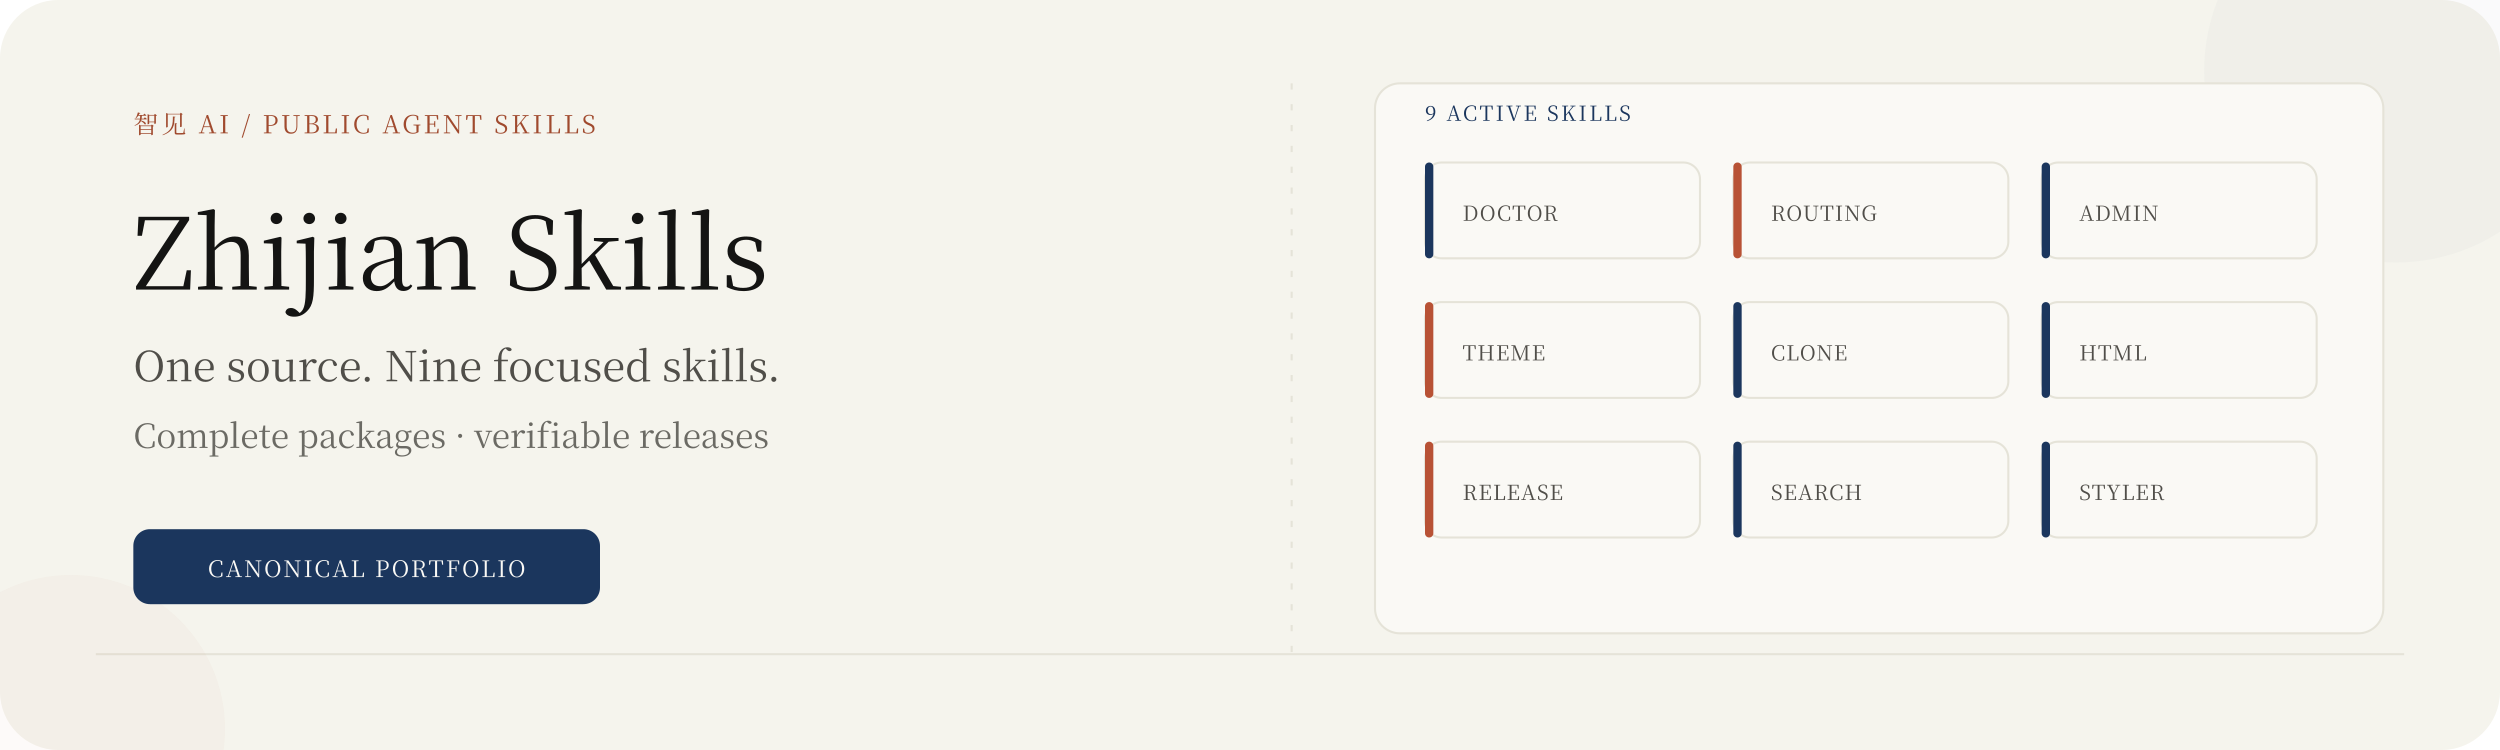
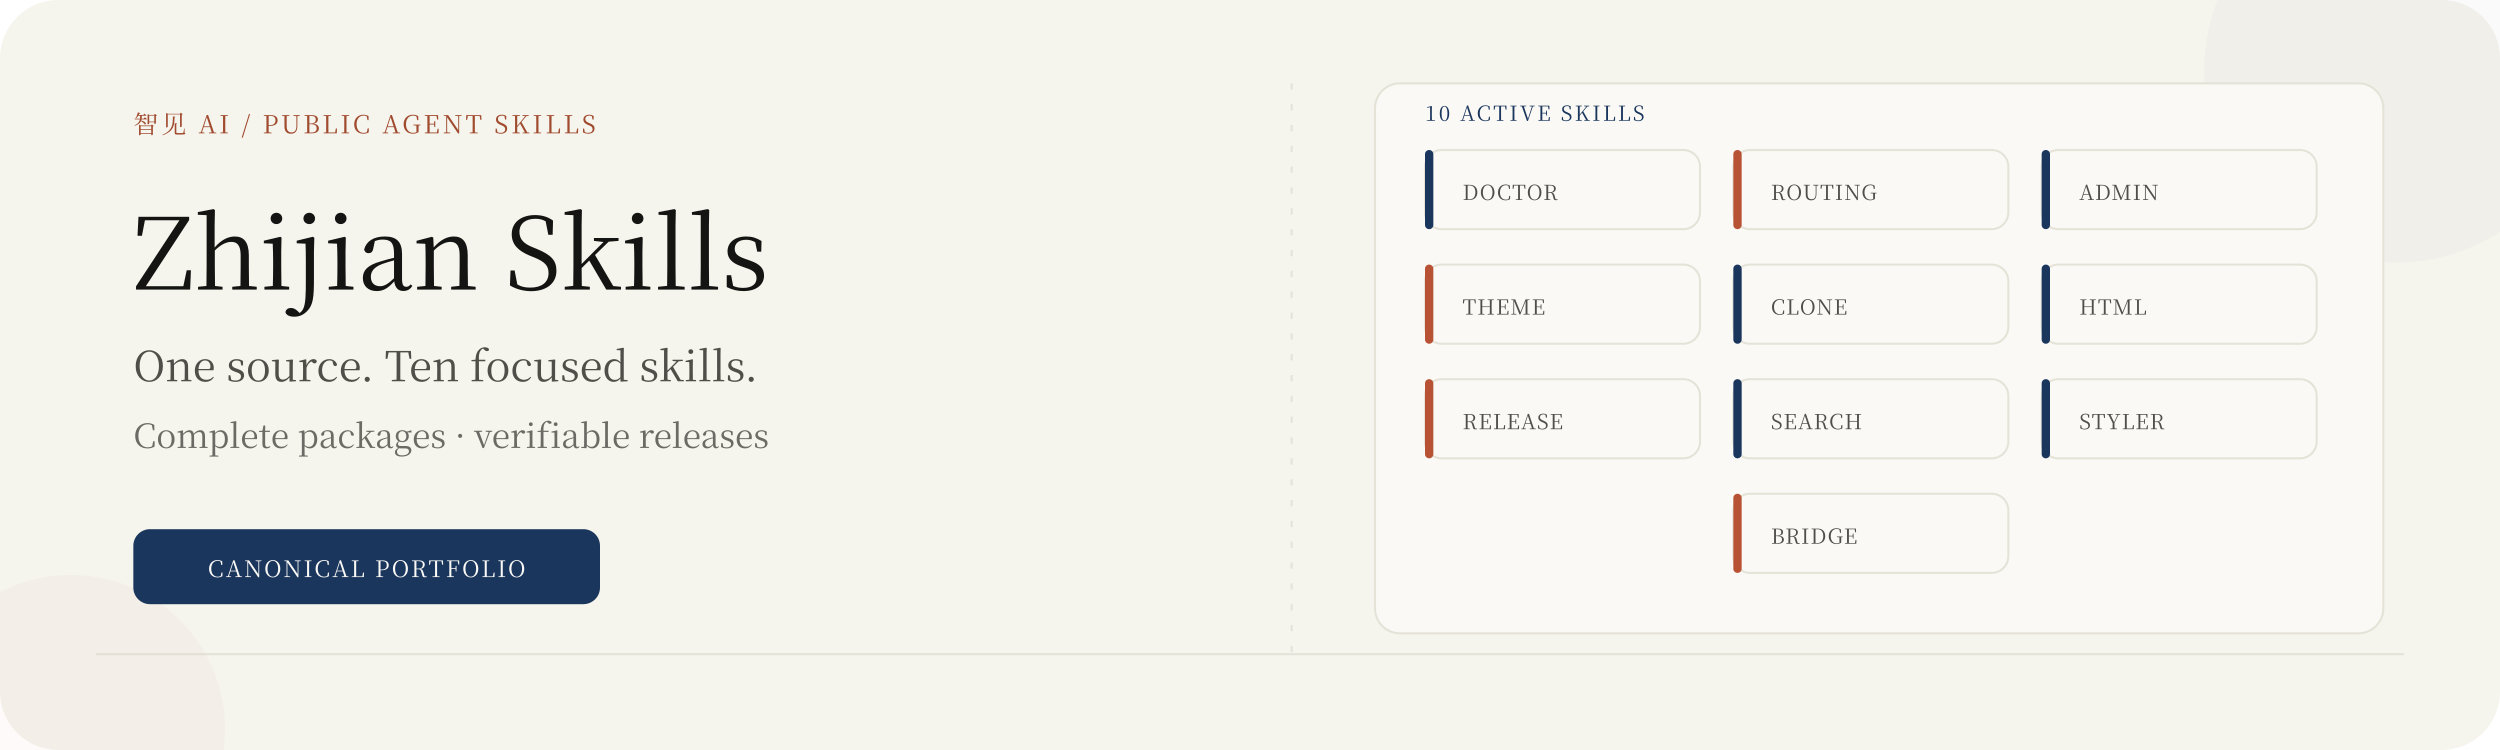
<svg xmlns="http://www.w3.org/2000/svg" viewBox="0 0 1200 360" role="img" aria-labelledby="title desc">
  <rect width="1200" height="360" rx="28" fill="#F5F4ED" />
  <path d="M46 314 H1154" stroke="#E5E3D8" stroke-width="1" />
  <path d="M620 40 V320" stroke="#E5E3D8" stroke-width="1" stroke-dasharray="3 7" />
  <circle cx="1150" cy="34" r="92" fill="#1B365D" opacity="0.025" />
  <circle cx="34" cy="350" r="74" fill="#B85235" opacity="0.035" />
  <text x="64" y="64" fill="#A04A2E" font-family="'Source Han Serif SC VF','Source Han Serif SC','Noto Serif CJK SC','Songti SC',STSong,SimSun,Georgia,serif" font-size="12" font-weight="500" letter-spacing="1.4">智见 AI  /  PUBLIC AGENT SKILLS</text>
  <text x="64" y="139" fill="#141413" font-family="'Source Han Serif SC VF','Source Han Serif SC','Noto Serif CJK SC','Songti SC',STSong,SimSun,Georgia,serif" font-size="48" font-weight="500">Zhijian Skills</text>
-   <text x="64" y="183" fill="#504E49" font-family="'Source Han Serif SC VF','Source Han Serif SC','Noto Serif CJK SC','Songti SC',STSong,SimSun,Georgia,serif" font-size="20" font-weight="400">One source. Nine focused skills.</text>
+   <text x="64" y="183" fill="#504E49" font-family="'Source Han Serif SC VF','Source Han Serif SC','Noto Serif CJK SC','Songti SC',STSong,SimSun,Georgia,serif" font-size="20" font-weight="400">One source. Ten focused skills.</text>
  <text x="64" y="215" fill="#6B6A64" font-family="'Source Han Serif SC VF','Source Han Serif SC','Noto Serif CJK SC','Songti SC',STSong,SimSun,Georgia,serif" font-size="16" font-weight="400">Complete packages · verifiable releases</text>
  <rect x="64" y="254" width="224" height="36" rx="8" fill="#1B365D" stroke="none" stroke-width="1" />
  <text x="176" y="277" fill="#FAF9F5" font-family="'Source Han Serif SC VF','Source Han Serif SC','Noto Serif CJK SC','Songti SC',STSong,SimSun,Georgia,serif" font-size="11" font-weight="500" text-anchor="middle" letter-spacing="1">CANONICAL PORTFOLIO</text>
  <rect x="660" y="40" width="484" height="264" rx="12" fill="#FAF9F5" stroke="#E5E3D8" stroke-width="1" />
-   <text x="684" y="58" fill="#1B365D" font-family="'Source Han Serif SC VF','Source Han Serif SC','Noto Serif CJK SC','Songti SC',STSong,SimSun,Georgia,serif" font-size="10" font-weight="500" letter-spacing="1.1">9 ACTIVE SKILLS</text>
-   <rect x="684" y="78" width="132" height="46" rx="8" fill="#FAF9F5" stroke="#E5E3D8" stroke-width="1" />
-   <rect x="684" y="78" width="4" height="46" rx="2" fill="#1B365D" stroke="none" stroke-width="1" />
-   <text x="702" y="106" fill="#504E49" font-family="'Source Han Serif SC VF','Source Han Serif SC','Noto Serif CJK SC','Songti SC',STSong,SimSun,Georgia,serif" font-size="10" font-weight="500" letter-spacing=".45">DOCTOR</text>
-   <rect x="832" y="78" width="132" height="46" rx="8" fill="#FAF9F5" stroke="#E5E3D8" stroke-width="1" />
-   <rect x="832" y="78" width="4" height="46" rx="2" fill="#B85235" stroke="none" stroke-width="1" />
-   <text x="850" y="106" fill="#504E49" font-family="'Source Han Serif SC VF','Source Han Serif SC','Noto Serif CJK SC','Songti SC',STSong,SimSun,Georgia,serif" font-size="10" font-weight="500" letter-spacing=".45">ROUTING</text>
-   <rect x="980" y="78" width="132" height="46" rx="8" fill="#FAF9F5" stroke="#E5E3D8" stroke-width="1" />
-   <rect x="980" y="78" width="4" height="46" rx="2" fill="#1B365D" stroke="none" stroke-width="1" />
-   <text x="998" y="106" fill="#504E49" font-family="'Source Han Serif SC VF','Source Han Serif SC','Noto Serif CJK SC','Songti SC',STSong,SimSun,Georgia,serif" font-size="10" font-weight="500" letter-spacing=".45">ADMIN</text>
-   <rect x="684" y="145" width="132" height="46" rx="8" fill="#FAF9F5" stroke="#E5E3D8" stroke-width="1" />
-   <rect x="684" y="145" width="4" height="46" rx="2" fill="#B85235" stroke="none" stroke-width="1" />
-   <text x="702" y="173" fill="#504E49" font-family="'Source Han Serif SC VF','Source Han Serif SC','Noto Serif CJK SC','Songti SC',STSong,SimSun,Georgia,serif" font-size="10" font-weight="500" letter-spacing=".45">THEME</text>
-   <rect x="832" y="145" width="132" height="46" rx="8" fill="#FAF9F5" stroke="#E5E3D8" stroke-width="1" />
-   <rect x="832" y="145" width="4" height="46" rx="2" fill="#1B365D" stroke="none" stroke-width="1" />
-   <text x="850" y="173" fill="#504E49" font-family="'Source Han Serif SC VF','Source Han Serif SC','Noto Serif CJK SC','Songti SC',STSong,SimSun,Georgia,serif" font-size="10" font-weight="500" letter-spacing=".45">CLONE</text>
-   <rect x="980" y="145" width="132" height="46" rx="8" fill="#FAF9F5" stroke="#E5E3D8" stroke-width="1" />
-   <rect x="980" y="145" width="4" height="46" rx="2" fill="#1B365D" stroke="none" stroke-width="1" />
-   <text x="998" y="173" fill="#504E49" font-family="'Source Han Serif SC VF','Source Han Serif SC','Noto Serif CJK SC','Songti SC',STSong,SimSun,Georgia,serif" font-size="10" font-weight="500" letter-spacing=".45">HTML</text>
-   <rect x="684" y="212" width="132" height="46" rx="8" fill="#FAF9F5" stroke="#E5E3D8" stroke-width="1" />
-   <rect x="684" y="212" width="4" height="46" rx="2" fill="#B85235" stroke="none" stroke-width="1" />
-   <text x="702" y="240" fill="#504E49" font-family="'Source Han Serif SC VF','Source Han Serif SC','Noto Serif CJK SC','Songti SC',STSong,SimSun,Georgia,serif" font-size="10" font-weight="500" letter-spacing=".45">RELEASE</text>
-   <rect x="832" y="212" width="132" height="46" rx="8" fill="#FAF9F5" stroke="#E5E3D8" stroke-width="1" />
-   <rect x="832" y="212" width="4" height="46" rx="2" fill="#1B365D" stroke="none" stroke-width="1" />
-   <text x="850" y="240" fill="#504E49" font-family="'Source Han Serif SC VF','Source Han Serif SC','Noto Serif CJK SC','Songti SC',STSong,SimSun,Georgia,serif" font-size="10" font-weight="500" letter-spacing=".45">SEARCH</text>
-   <rect x="980" y="212" width="132" height="46" rx="8" fill="#FAF9F5" stroke="#E5E3D8" stroke-width="1" />
-   <rect x="980" y="212" width="4" height="46" rx="2" fill="#1B365D" stroke="none" stroke-width="1" />
-   <text x="998" y="240" fill="#504E49" font-family="'Source Han Serif SC VF','Source Han Serif SC','Noto Serif CJK SC','Songti SC',STSong,SimSun,Georgia,serif" font-size="10" font-weight="500" letter-spacing=".45">STYLER</text>
+   <text x="684" y="58" fill="#1B365D" font-family="'Source Han Serif SC VF','Source Han Serif SC','Noto Serif CJK SC','Songti SC',STSong,SimSun,Georgia,serif" font-size="10" font-weight="500" letter-spacing="1.1">10 ACTIVE SKILLS</text>
+   <rect x="684" y="72" width="132" height="38" rx="8" fill="#FAF9F5" stroke="#E5E3D8" stroke-width="1" />
+   <rect x="684" y="72" width="4" height="38" rx="2" fill="#1B365D" stroke="none" stroke-width="1" />
+   <text x="702" y="96" fill="#504E49" font-family="'Source Han Serif SC VF','Source Han Serif SC','Noto Serif CJK SC','Songti SC',STSong,SimSun,Georgia,serif" font-size="10" font-weight="500" letter-spacing=".45">DOCTOR</text>
+   <rect x="832" y="72" width="132" height="38" rx="8" fill="#FAF9F5" stroke="#E5E3D8" stroke-width="1" />
+   <rect x="832" y="72" width="4" height="38" rx="2" fill="#B85235" stroke="none" stroke-width="1" />
+   <text x="850" y="96" fill="#504E49" font-family="'Source Han Serif SC VF','Source Han Serif SC','Noto Serif CJK SC','Songti SC',STSong,SimSun,Georgia,serif" font-size="10" font-weight="500" letter-spacing=".45">ROUTING</text>
+   <rect x="980" y="72" width="132" height="38" rx="8" fill="#FAF9F5" stroke="#E5E3D8" stroke-width="1" />
+   <rect x="980" y="72" width="4" height="38" rx="2" fill="#1B365D" stroke="none" stroke-width="1" />
+   <text x="998" y="96" fill="#504E49" font-family="'Source Han Serif SC VF','Source Han Serif SC','Noto Serif CJK SC','Songti SC',STSong,SimSun,Georgia,serif" font-size="10" font-weight="500" letter-spacing=".45">ADMIN</text>
+   <rect x="684" y="127" width="132" height="38" rx="8" fill="#FAF9F5" stroke="#E5E3D8" stroke-width="1" />
+   <rect x="684" y="127" width="4" height="38" rx="2" fill="#B85235" stroke="none" stroke-width="1" />
+   <text x="702" y="151" fill="#504E49" font-family="'Source Han Serif SC VF','Source Han Serif SC','Noto Serif CJK SC','Songti SC',STSong,SimSun,Georgia,serif" font-size="10" font-weight="500" letter-spacing=".45">THEME</text>
+   <rect x="832" y="127" width="132" height="38" rx="8" fill="#FAF9F5" stroke="#E5E3D8" stroke-width="1" />
+   <rect x="832" y="127" width="4" height="38" rx="2" fill="#1B365D" stroke="none" stroke-width="1" />
+   <text x="850" y="151" fill="#504E49" font-family="'Source Han Serif SC VF','Source Han Serif SC','Noto Serif CJK SC','Songti SC',STSong,SimSun,Georgia,serif" font-size="10" font-weight="500" letter-spacing=".45">CLONE</text>
+   <rect x="980" y="127" width="132" height="38" rx="8" fill="#FAF9F5" stroke="#E5E3D8" stroke-width="1" />
+   <rect x="980" y="127" width="4" height="38" rx="2" fill="#1B365D" stroke="none" stroke-width="1" />
+   <text x="998" y="151" fill="#504E49" font-family="'Source Han Serif SC VF','Source Han Serif SC','Noto Serif CJK SC','Songti SC',STSong,SimSun,Georgia,serif" font-size="10" font-weight="500" letter-spacing=".45">HTML</text>
+   <rect x="684" y="182" width="132" height="38" rx="8" fill="#FAF9F5" stroke="#E5E3D8" stroke-width="1" />
+   <rect x="684" y="182" width="4" height="38" rx="2" fill="#B85235" stroke="none" stroke-width="1" />
+   <text x="702" y="206" fill="#504E49" font-family="'Source Han Serif SC VF','Source Han Serif SC','Noto Serif CJK SC','Songti SC',STSong,SimSun,Georgia,serif" font-size="10" font-weight="500" letter-spacing=".45">RELEASE</text>
+   <rect x="832" y="182" width="132" height="38" rx="8" fill="#FAF9F5" stroke="#E5E3D8" stroke-width="1" />
+   <rect x="832" y="182" width="4" height="38" rx="2" fill="#1B365D" stroke="none" stroke-width="1" />
+   <text x="850" y="206" fill="#504E49" font-family="'Source Han Serif SC VF','Source Han Serif SC','Noto Serif CJK SC','Songti SC',STSong,SimSun,Georgia,serif" font-size="10" font-weight="500" letter-spacing=".45">SEARCH</text>
+   <rect x="980" y="182" width="132" height="38" rx="8" fill="#FAF9F5" stroke="#E5E3D8" stroke-width="1" />
+   <rect x="980" y="182" width="4" height="38" rx="2" fill="#1B365D" stroke="none" stroke-width="1" />
+   <text x="998" y="206" fill="#504E49" font-family="'Source Han Serif SC VF','Source Han Serif SC','Noto Serif CJK SC','Songti SC',STSong,SimSun,Georgia,serif" font-size="10" font-weight="500" letter-spacing=".45">STYLER</text>
+   <rect x="832" y="237" width="132" height="38" rx="8" fill="#FAF9F5" stroke="#E5E3D8" stroke-width="1" />
+   <rect x="832" y="237" width="4" height="38" rx="2" fill="#B85235" stroke="none" stroke-width="1" />
+   <text x="850" y="261" fill="#504E49" font-family="'Source Han Serif SC VF','Source Han Serif SC','Noto Serif CJK SC','Songti SC',STSong,SimSun,Georgia,serif" font-size="10" font-weight="500" letter-spacing=".45">BRIDGE</text>
</svg>
